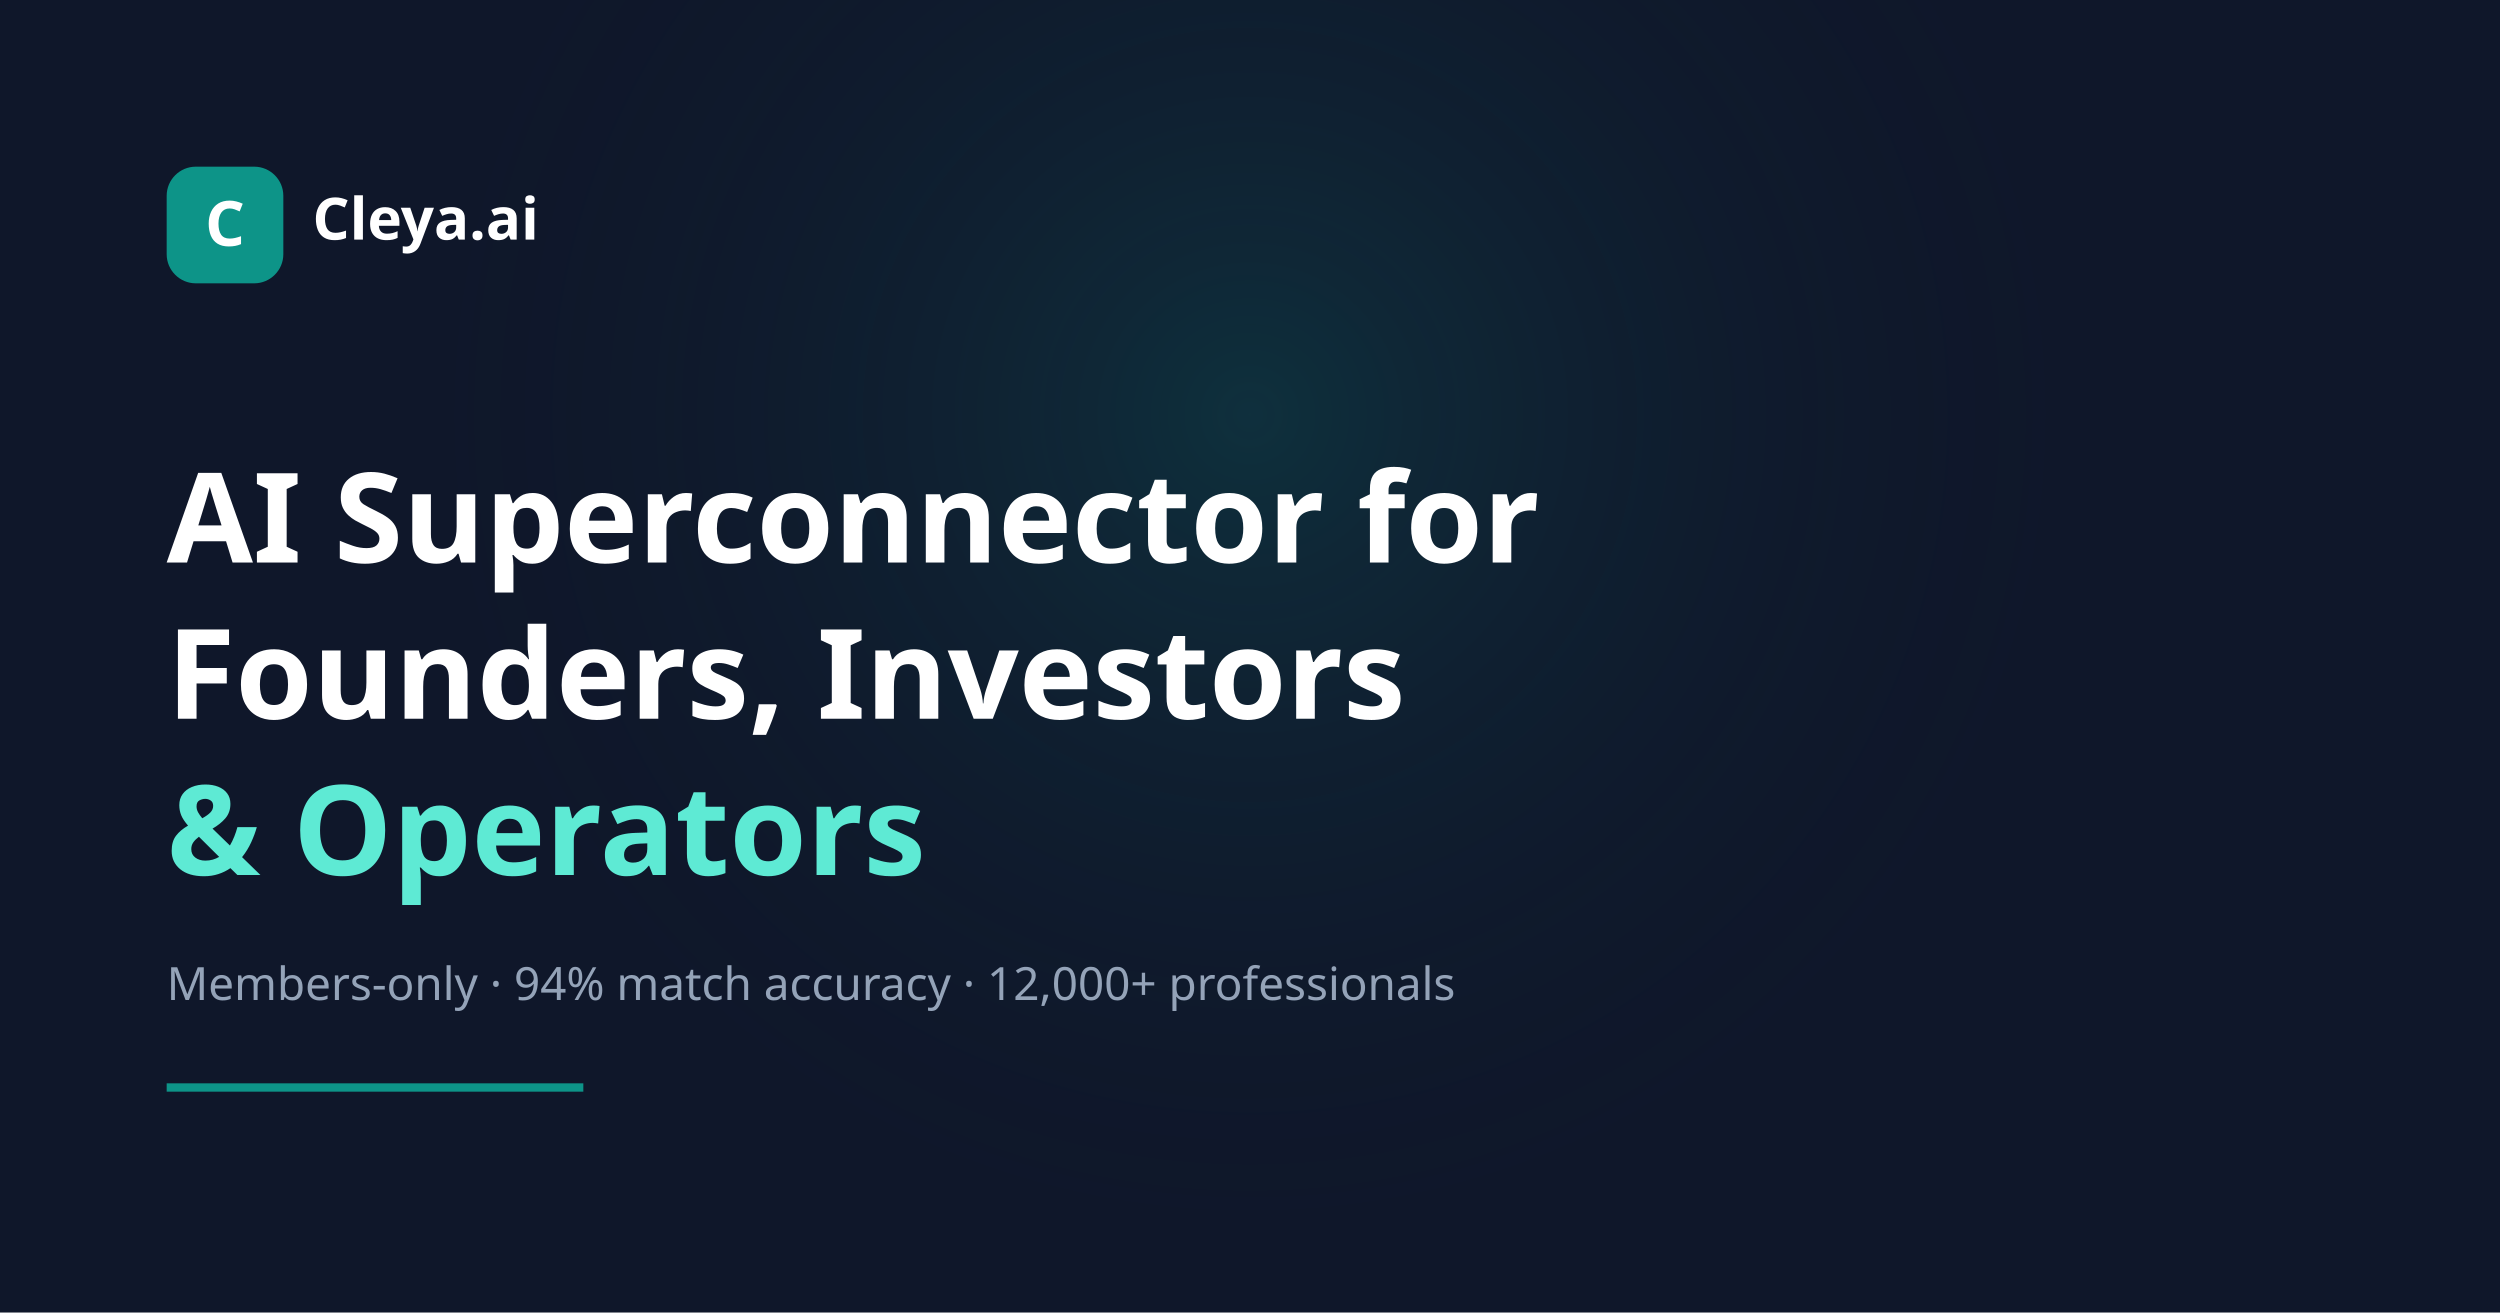
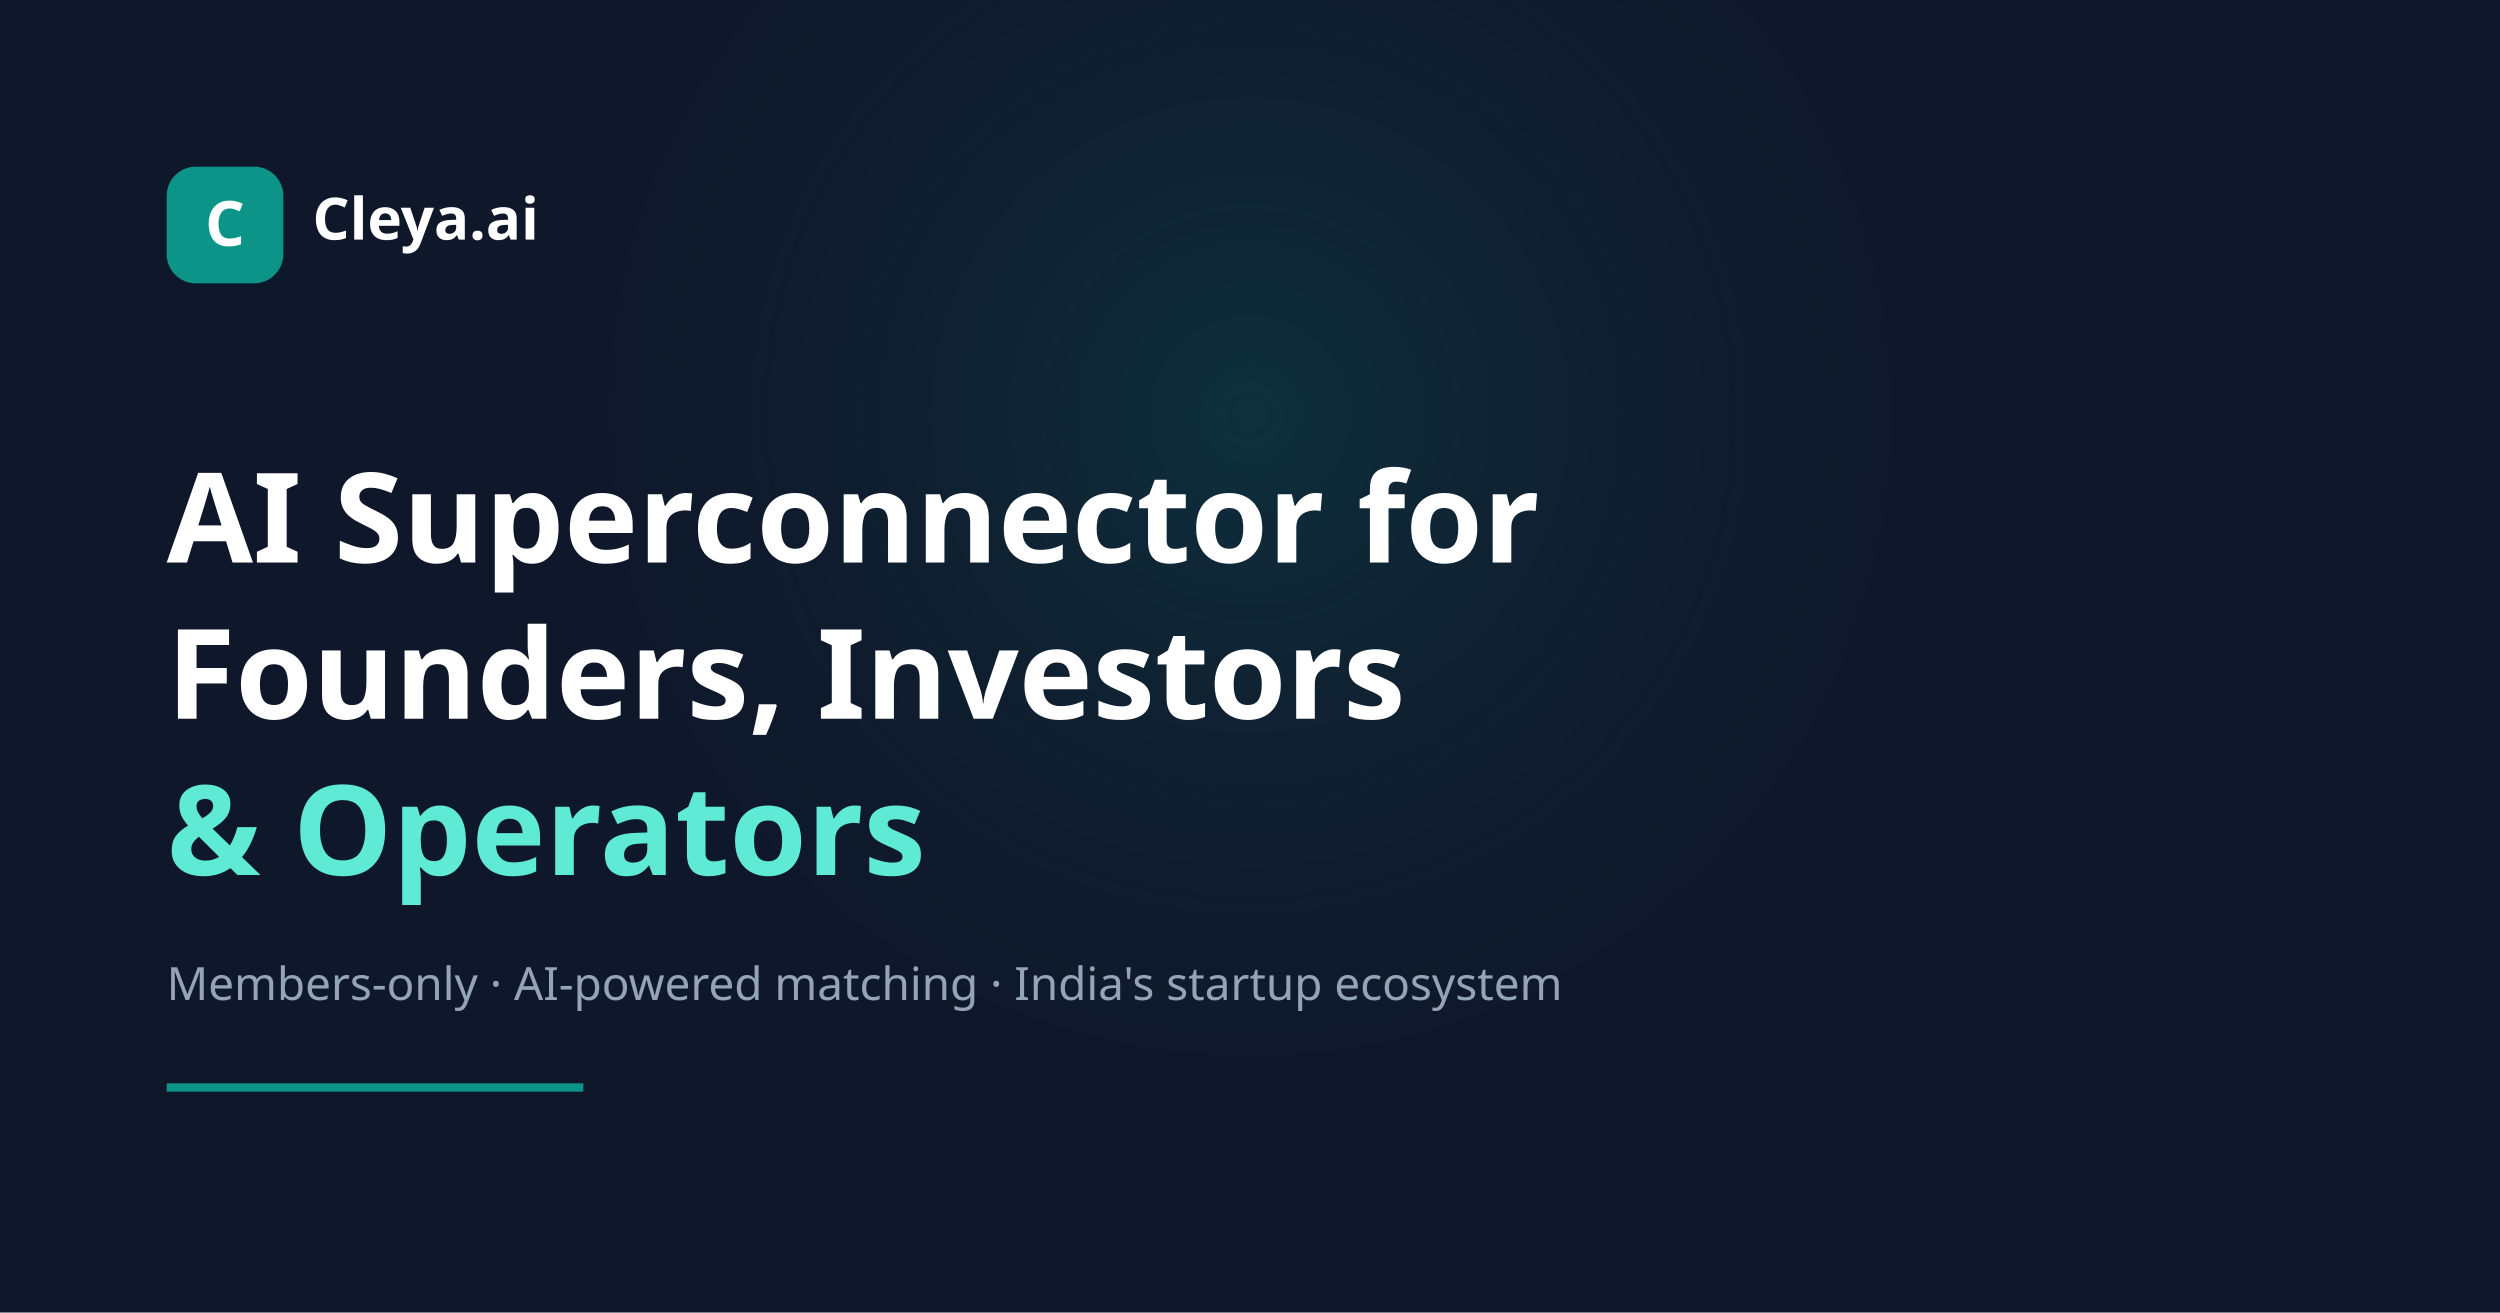
<svg xmlns="http://www.w3.org/2000/svg" width="1200" height="630">
  <rect width="1200" height="630" fill="#0F172A" />
  <circle cx="600" cy="200" r="400" fill="url(#glow)" />
  <defs>
    <radialGradient id="glow" cx="50%" cy="50%" r="50%">
      <stop offset="0%" stop-color="#0D9488" stop-opacity="0.2" />
      <stop offset="100%" stop-color="#0F172A" stop-opacity="0" />
    </radialGradient>
  </defs>
  <rect x="80" y="80" width="56" height="56" rx="14" fill="#0D9488" />
  <text x="108" y="118" text-anchor="middle" font-family="sans-serif" font-size="30" font-weight="bold" fill="white">C</text>
  <text x="150" y="115" font-family="sans-serif" font-size="28" font-weight="bold" fill="white">Cleya.ai</text>
  <text x="80" y="270" font-family="sans-serif" font-size="60" font-weight="bold" fill="white">AI Superconnector for</text>
  <text x="80" y="345" font-family="sans-serif" font-size="60" font-weight="bold" fill="white">Founders, Investors</text>
  <text x="80" y="420" font-family="sans-serif" font-size="60" font-weight="bold" fill="#5EEAD4">&amp; Operators</text>
-   <text x="80" y="480" font-family="sans-serif" font-size="22" fill="#94A3B8">Members-only · 94% match accuracy · 12,000+ professionals</text>
+   <text x="80" y="480" font-family="sans-serif" font-size="22" fill="#94A3B8">Members-only · AI-powered matching · India's startup ecosystem</text>
  <rect x="80" y="520" width="200" height="4" fill="#0D9488" />
</svg>
